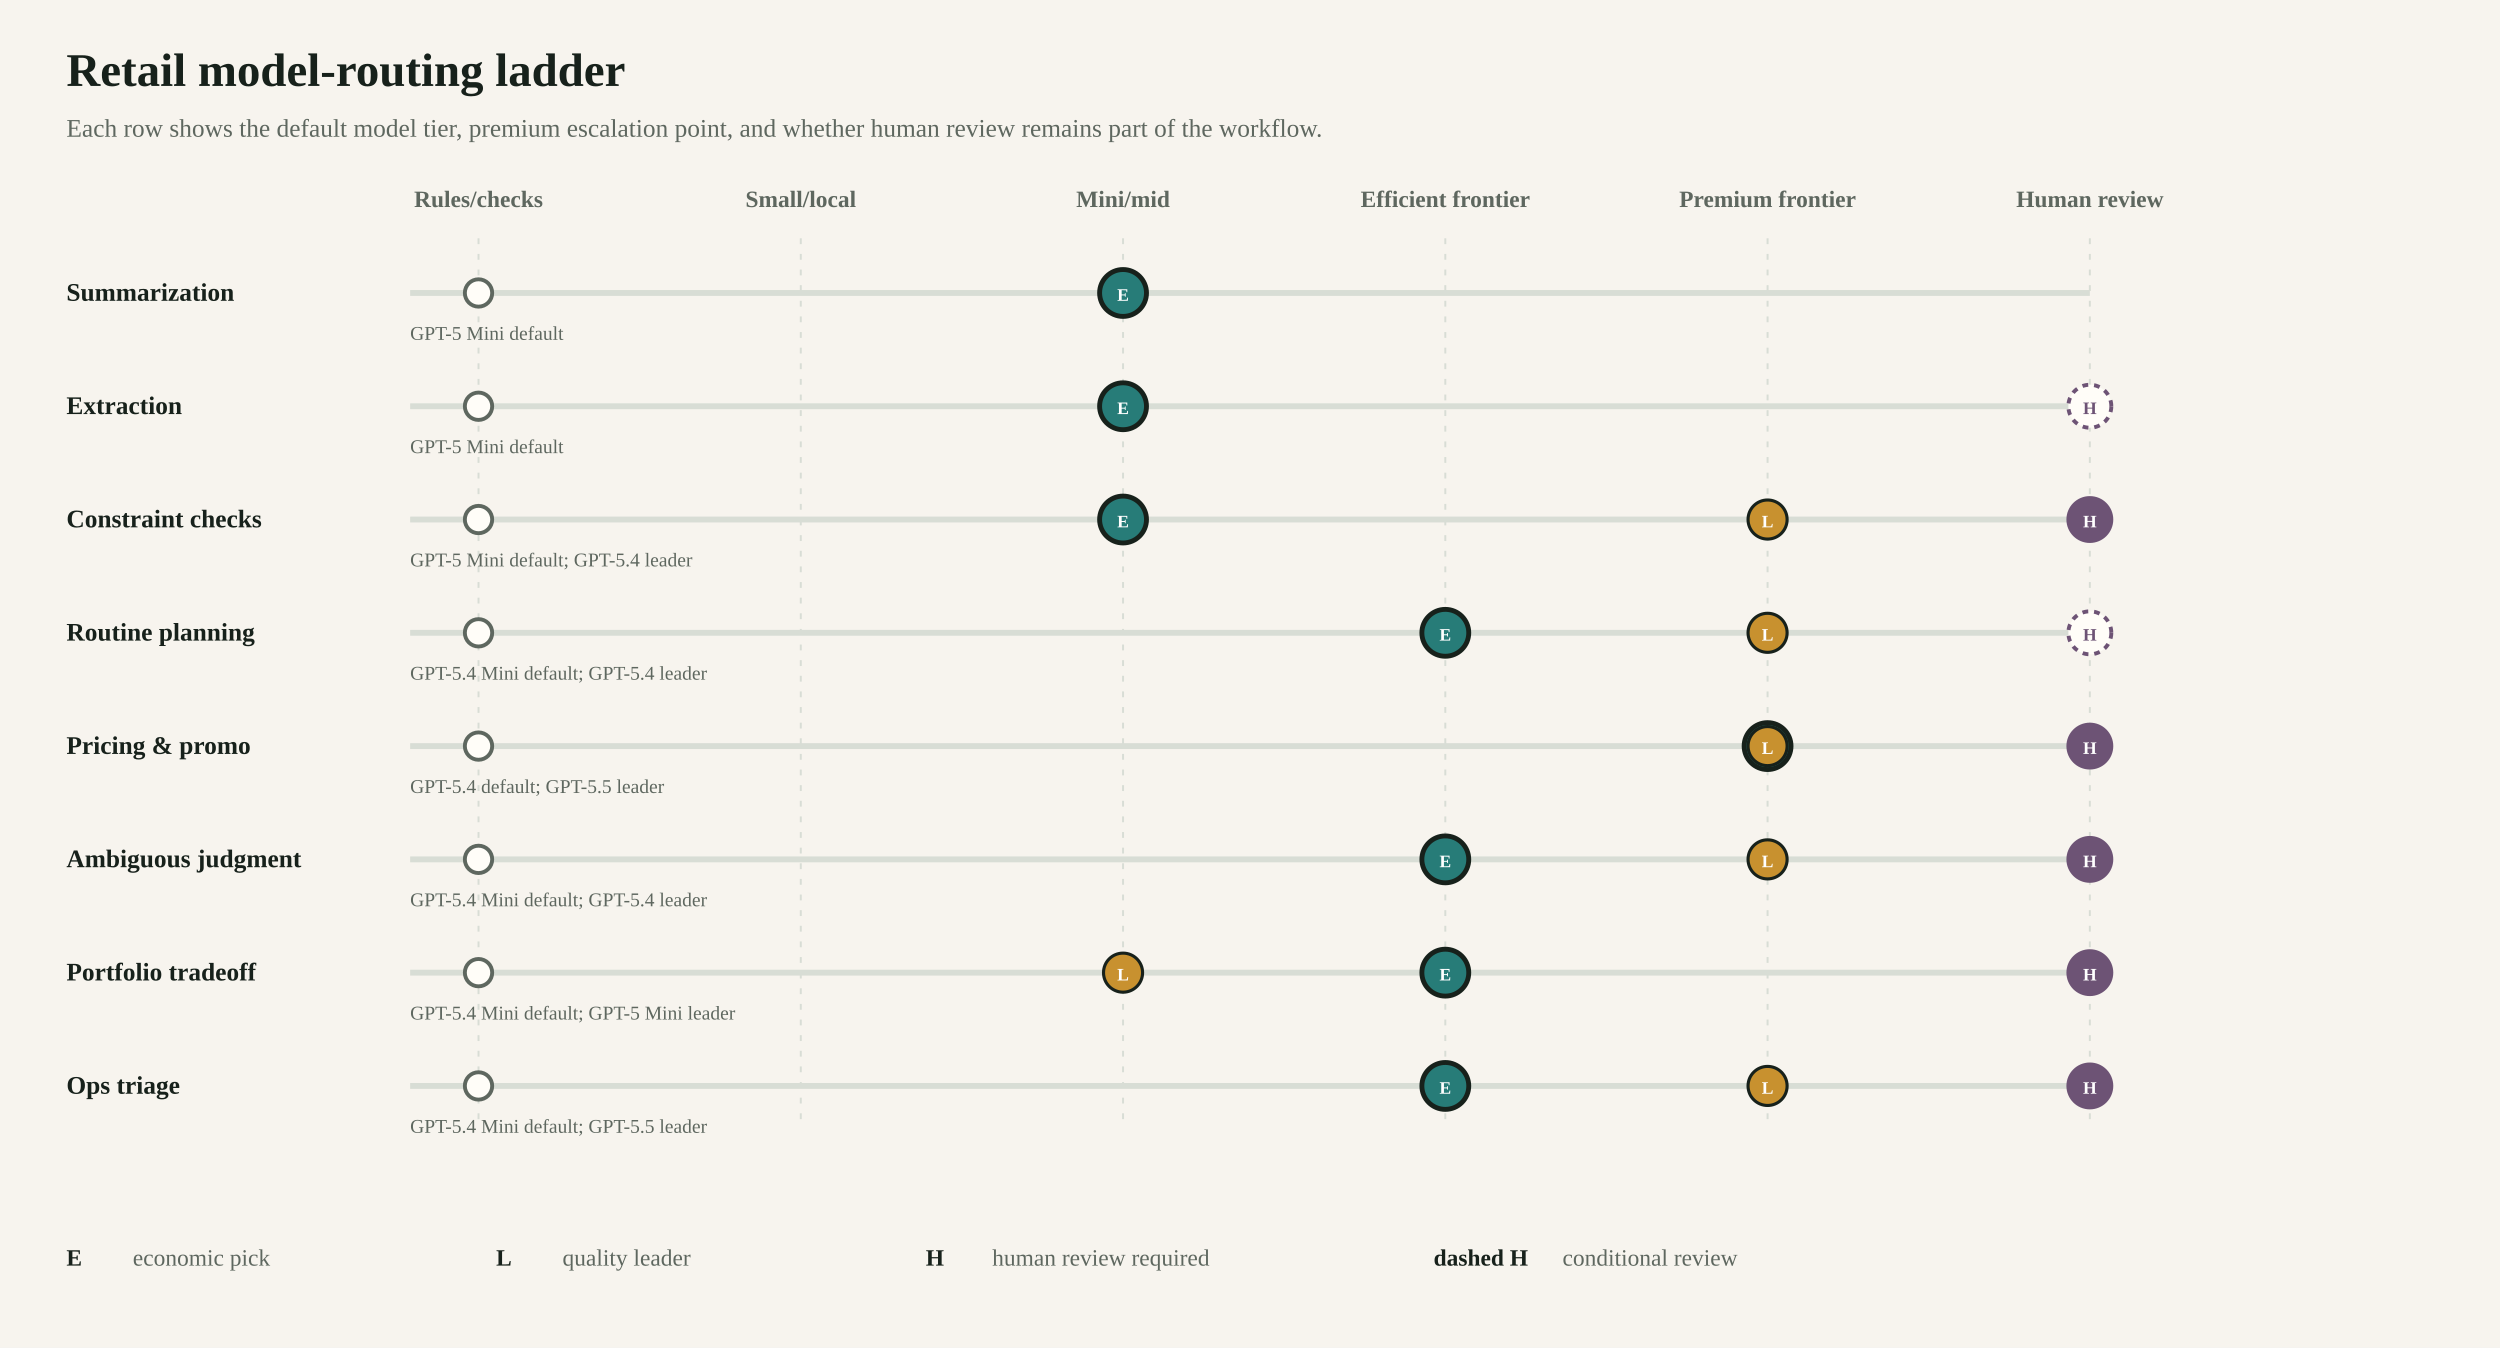
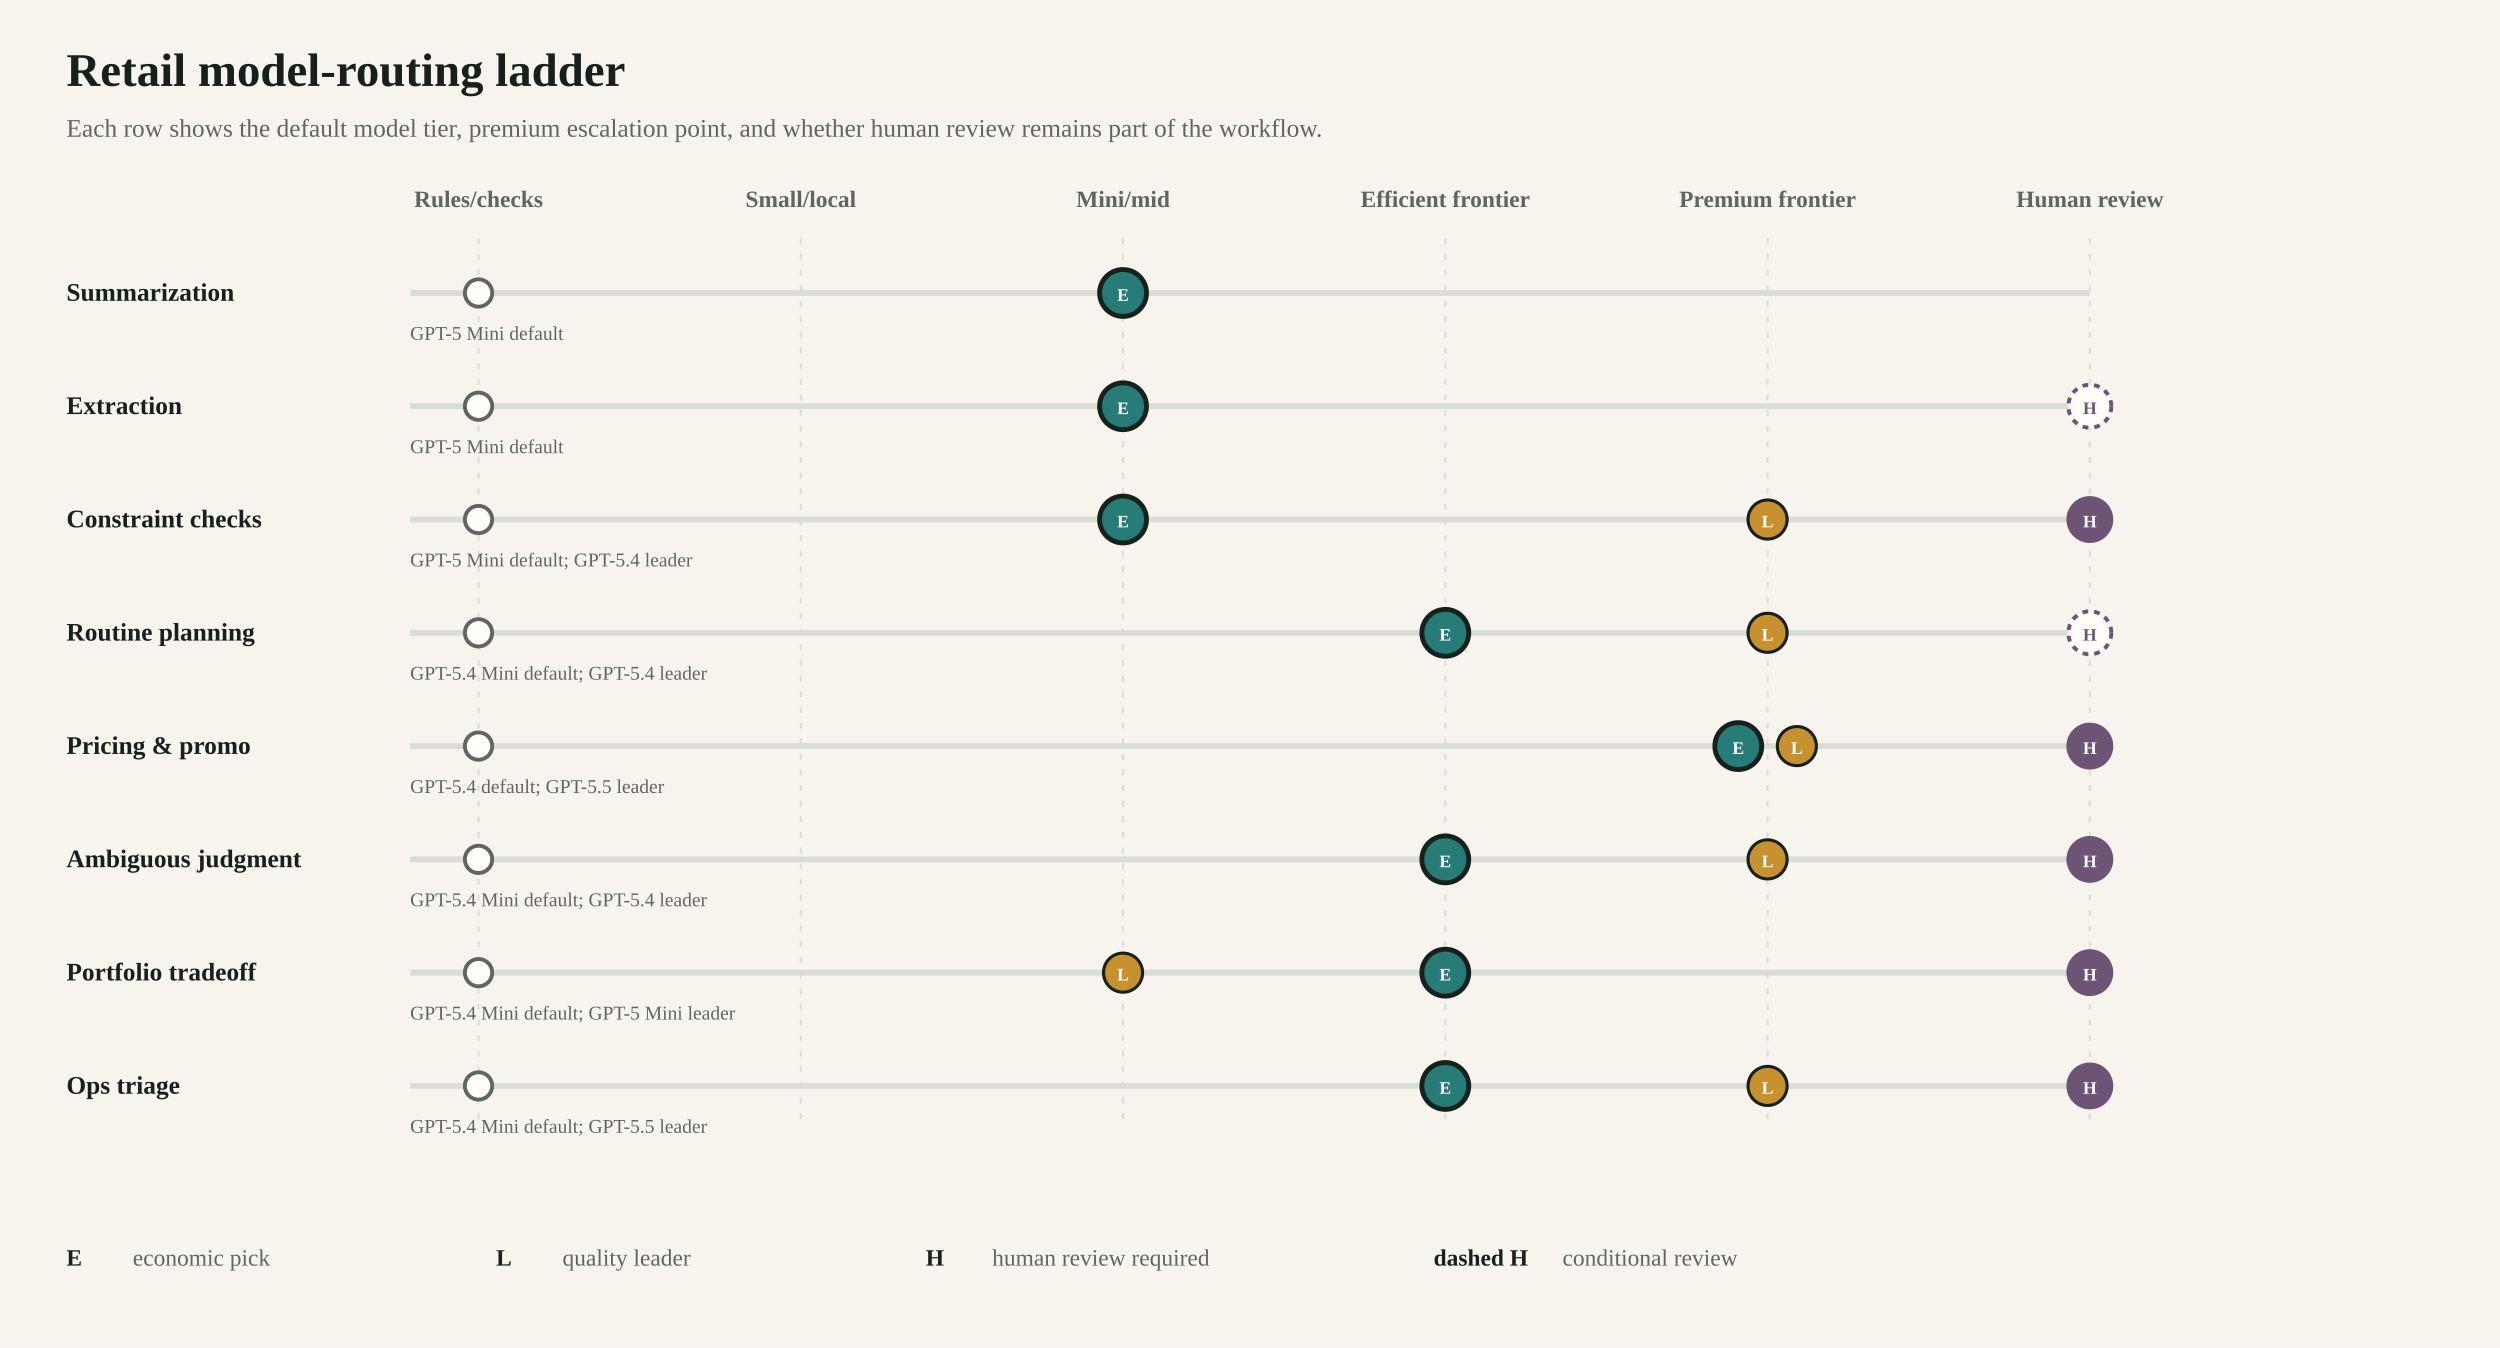
<svg xmlns="http://www.w3.org/2000/svg" width="1280" height="690" viewBox="0 0 1280 690" role="img" aria-labelledby="title desc">
  <rect width="1280" height="690" fill="#f7f4ee" />
  <text x="34" y="44" font-size="24" font-weight="800" fill="#17211b">Retail model-routing ladder</text>
  <text x="34" y="70" font-size="13" fill="#5e675f">Each row shows the default model tier, premium escalation point, and whether human review remains part of the workflow.</text>
  <text x="245" y="106" text-anchor="middle" font-size="12" font-weight="800" fill="#5e675f">Rules/checks</text>
  <line x1="245" y1="122" x2="245" y2="576" stroke="#d8ddd5" stroke-dasharray="3 5" />
  <text x="410" y="106" text-anchor="middle" font-size="12" font-weight="800" fill="#5e675f">Small/local</text>
  <line x1="410" y1="122" x2="410" y2="576" stroke="#d8ddd5" stroke-dasharray="3 5" />
  <text x="575" y="106" text-anchor="middle" font-size="12" font-weight="800" fill="#5e675f">Mini/mid</text>
  <line x1="575" y1="122" x2="575" y2="576" stroke="#d8ddd5" stroke-dasharray="3 5" />
  <text x="740" y="106" text-anchor="middle" font-size="12" font-weight="800" fill="#5e675f">Efficient frontier</text>
  <line x1="740" y1="122" x2="740" y2="576" stroke="#d8ddd5" stroke-dasharray="3 5" />
  <text x="905" y="106" text-anchor="middle" font-size="12" font-weight="800" fill="#5e675f">Premium frontier</text>
  <line x1="905" y1="122" x2="905" y2="576" stroke="#d8ddd5" stroke-dasharray="3 5" />
  <text x="1070" y="106" text-anchor="middle" font-size="12" font-weight="800" fill="#5e675f">Human review</text>
  <line x1="1070" y1="122" x2="1070" y2="576" stroke="#d8ddd5" stroke-dasharray="3 5" />
  <text x="34" y="154" font-size="13" font-weight="800" fill="#17211b">Summarization</text>
  <line x1="210" y1="150" x2="1070" y2="150" stroke="#d8ddd5" stroke-width="3" />
  <circle cx="245" cy="150" r="7" fill="#fffdf8" stroke="#5e675f" stroke-width="2" />
  <circle cx="575" cy="150" r="12" fill="#277c78" stroke="#17211b" stroke-width="2.5" />
  <text x="575" y="154" text-anchor="middle" font-size="9" font-weight="800" fill="#ffffff">E</text>
  <text x="210" y="174" font-size="10" fill="#5e675f">GPT-5 Mini default</text>
  <text x="34" y="212" font-size="13" font-weight="800" fill="#17211b">Extraction</text>
  <line x1="210" y1="208" x2="1070" y2="208" stroke="#d8ddd5" stroke-width="3" />
  <circle cx="245" cy="208" r="7" fill="#fffdf8" stroke="#5e675f" stroke-width="2" />
  <circle cx="575" cy="208" r="12" fill="#277c78" stroke="#17211b" stroke-width="2.5" />
  <text x="575" y="212" text-anchor="middle" font-size="9" font-weight="800" fill="#ffffff">E</text>
  <circle cx="1070" cy="208" r="11" fill="#fffdf8" stroke="#6d5375" stroke-width="2" stroke-dasharray="3 3" />
  <text x="1070" y="212" text-anchor="middle" font-size="9" font-weight="800" fill="#6d5375">H</text>
  <text x="210" y="232" font-size="10" fill="#5e675f">GPT-5 Mini default</text>
  <text x="34" y="270" font-size="13" font-weight="800" fill="#17211b">Constraint checks</text>
  <line x1="210" y1="266" x2="1070" y2="266" stroke="#d8ddd5" stroke-width="3" />
  <circle cx="245" cy="266" r="7" fill="#fffdf8" stroke="#5e675f" stroke-width="2" />
  <circle cx="575" cy="266" r="12" fill="#277c78" stroke="#17211b" stroke-width="2.5" />
  <text x="575" y="270" text-anchor="middle" font-size="9" font-weight="800" fill="#ffffff">E</text>
  <circle cx="905" cy="266" r="10" fill="#c8912f" stroke="#17211b" stroke-width="1.6" />
  <text x="905" y="270" text-anchor="middle" font-size="9" font-weight="800" fill="#ffffff">L</text>
  <circle cx="1070" cy="266" r="11" fill="#6d5375" stroke="#6d5375" stroke-width="2" />
  <text x="1070" y="270" text-anchor="middle" font-size="9" font-weight="800" fill="#ffffff">H</text>
  <text x="210" y="290" font-size="10" fill="#5e675f">GPT-5 Mini default; GPT-5.4 leader</text>
  <text x="34" y="328" font-size="13" font-weight="800" fill="#17211b">Routine planning</text>
  <line x1="210" y1="324" x2="1070" y2="324" stroke="#d8ddd5" stroke-width="3" />
  <circle cx="245" cy="324" r="7" fill="#fffdf8" stroke="#5e675f" stroke-width="2" />
  <circle cx="740" cy="324" r="12" fill="#277c78" stroke="#17211b" stroke-width="2.5" />
  <text x="740" y="328" text-anchor="middle" font-size="9" font-weight="800" fill="#ffffff">E</text>
  <circle cx="905" cy="324" r="10" fill="#c8912f" stroke="#17211b" stroke-width="1.6" />
  <text x="905" y="328" text-anchor="middle" font-size="9" font-weight="800" fill="#ffffff">L</text>
  <circle cx="1070" cy="324" r="11" fill="#fffdf8" stroke="#6d5375" stroke-width="2" stroke-dasharray="3 3" />
  <text x="1070" y="328" text-anchor="middle" font-size="9" font-weight="800" fill="#6d5375">H</text>
  <text x="210" y="348" font-size="10" fill="#5e675f">GPT-5.4 Mini default; GPT-5.4 leader</text>
  <text x="34" y="386" font-size="13" font-weight="800" fill="#17211b">Pricing &amp; promo</text>
  <line x1="210" y1="382" x2="1070" y2="382" stroke="#d8ddd5" stroke-width="3" />
  <circle cx="245" cy="382" r="7" fill="#fffdf8" stroke="#5e675f" stroke-width="2" />
-   <circle cx="905" cy="382" r="12" fill="#277c78" stroke="#17211b" stroke-width="2.5" />
-   <text x="905" y="386" text-anchor="middle" font-size="9" font-weight="800" fill="#ffffff">E</text>
-   <circle cx="905" cy="382" r="10" fill="#c8912f" stroke="#17211b" stroke-width="1.6" />
-   <text x="905" y="386" text-anchor="middle" font-size="9" font-weight="800" fill="#ffffff">L</text>
+   <circle cx="890" cy="382" r="12" fill="#277c78" stroke="#17211b" stroke-width="2.5" />
+   <text x="890" y="386" text-anchor="middle" font-size="9" font-weight="800" fill="#ffffff">E</text>
+   <circle cx="920" cy="382" r="10" fill="#c8912f" stroke="#17211b" stroke-width="1.6" />
+   <text x="920" y="386" text-anchor="middle" font-size="9" font-weight="800" fill="#ffffff">L</text>
  <circle cx="1070" cy="382" r="11" fill="#6d5375" stroke="#6d5375" stroke-width="2" />
  <text x="1070" y="386" text-anchor="middle" font-size="9" font-weight="800" fill="#ffffff">H</text>
  <text x="210" y="406" font-size="10" fill="#5e675f">GPT-5.4 default; GPT-5.5 leader</text>
  <text x="34" y="444" font-size="13" font-weight="800" fill="#17211b">Ambiguous judgment</text>
  <line x1="210" y1="440" x2="1070" y2="440" stroke="#d8ddd5" stroke-width="3" />
  <circle cx="245" cy="440" r="7" fill="#fffdf8" stroke="#5e675f" stroke-width="2" />
  <circle cx="740" cy="440" r="12" fill="#277c78" stroke="#17211b" stroke-width="2.5" />
  <text x="740" y="444" text-anchor="middle" font-size="9" font-weight="800" fill="#ffffff">E</text>
  <circle cx="905" cy="440" r="10" fill="#c8912f" stroke="#17211b" stroke-width="1.6" />
  <text x="905" y="444" text-anchor="middle" font-size="9" font-weight="800" fill="#ffffff">L</text>
  <circle cx="1070" cy="440" r="11" fill="#6d5375" stroke="#6d5375" stroke-width="2" />
  <text x="1070" y="444" text-anchor="middle" font-size="9" font-weight="800" fill="#ffffff">H</text>
  <text x="210" y="464" font-size="10" fill="#5e675f">GPT-5.4 Mini default; GPT-5.4 leader</text>
  <text x="34" y="502" font-size="13" font-weight="800" fill="#17211b">Portfolio tradeoff</text>
  <line x1="210" y1="498" x2="1070" y2="498" stroke="#d8ddd5" stroke-width="3" />
  <circle cx="245" cy="498" r="7" fill="#fffdf8" stroke="#5e675f" stroke-width="2" />
  <circle cx="740" cy="498" r="12" fill="#277c78" stroke="#17211b" stroke-width="2.5" />
  <text x="740" y="502" text-anchor="middle" font-size="9" font-weight="800" fill="#ffffff">E</text>
  <circle cx="575" cy="498" r="10" fill="#c8912f" stroke="#17211b" stroke-width="1.6" />
  <text x="575" y="502" text-anchor="middle" font-size="9" font-weight="800" fill="#ffffff">L</text>
  <circle cx="1070" cy="498" r="11" fill="#6d5375" stroke="#6d5375" stroke-width="2" />
  <text x="1070" y="502" text-anchor="middle" font-size="9" font-weight="800" fill="#ffffff">H</text>
  <text x="210" y="522" font-size="10" fill="#5e675f">GPT-5.4 Mini default; GPT-5 Mini leader</text>
  <text x="34" y="560" font-size="13" font-weight="800" fill="#17211b">Ops triage</text>
  <line x1="210" y1="556" x2="1070" y2="556" stroke="#d8ddd5" stroke-width="3" />
  <circle cx="245" cy="556" r="7" fill="#fffdf8" stroke="#5e675f" stroke-width="2" />
  <circle cx="740" cy="556" r="12" fill="#277c78" stroke="#17211b" stroke-width="2.5" />
  <text x="740" y="560" text-anchor="middle" font-size="9" font-weight="800" fill="#ffffff">E</text>
  <circle cx="905" cy="556" r="10" fill="#c8912f" stroke="#17211b" stroke-width="1.6" />
  <text x="905" y="560" text-anchor="middle" font-size="9" font-weight="800" fill="#ffffff">L</text>
  <circle cx="1070" cy="556" r="11" fill="#6d5375" stroke="#6d5375" stroke-width="2" />
  <text x="1070" y="560" text-anchor="middle" font-size="9" font-weight="800" fill="#ffffff">H</text>
  <text x="210" y="580" font-size="10" fill="#5e675f">GPT-5.4 Mini default; GPT-5.5 leader</text>
  <text x="34" y="648" font-size="12" font-weight="800" fill="#17211b">E</text>
  <text x="68" y="648" font-size="12" fill="#5e675f">economic pick</text>
  <text x="254" y="648" font-size="12" font-weight="800" fill="#17211b">L</text>
  <text x="288" y="648" font-size="12" fill="#5e675f">quality leader</text>
  <text x="474" y="648" font-size="12" font-weight="800" fill="#17211b">H</text>
  <text x="508" y="648" font-size="12" fill="#5e675f">human review required</text>
  <text x="734" y="648" font-size="12" font-weight="800" fill="#17211b">dashed H</text>
  <text x="800" y="648" font-size="12" fill="#5e675f">conditional review</text>
</svg>
